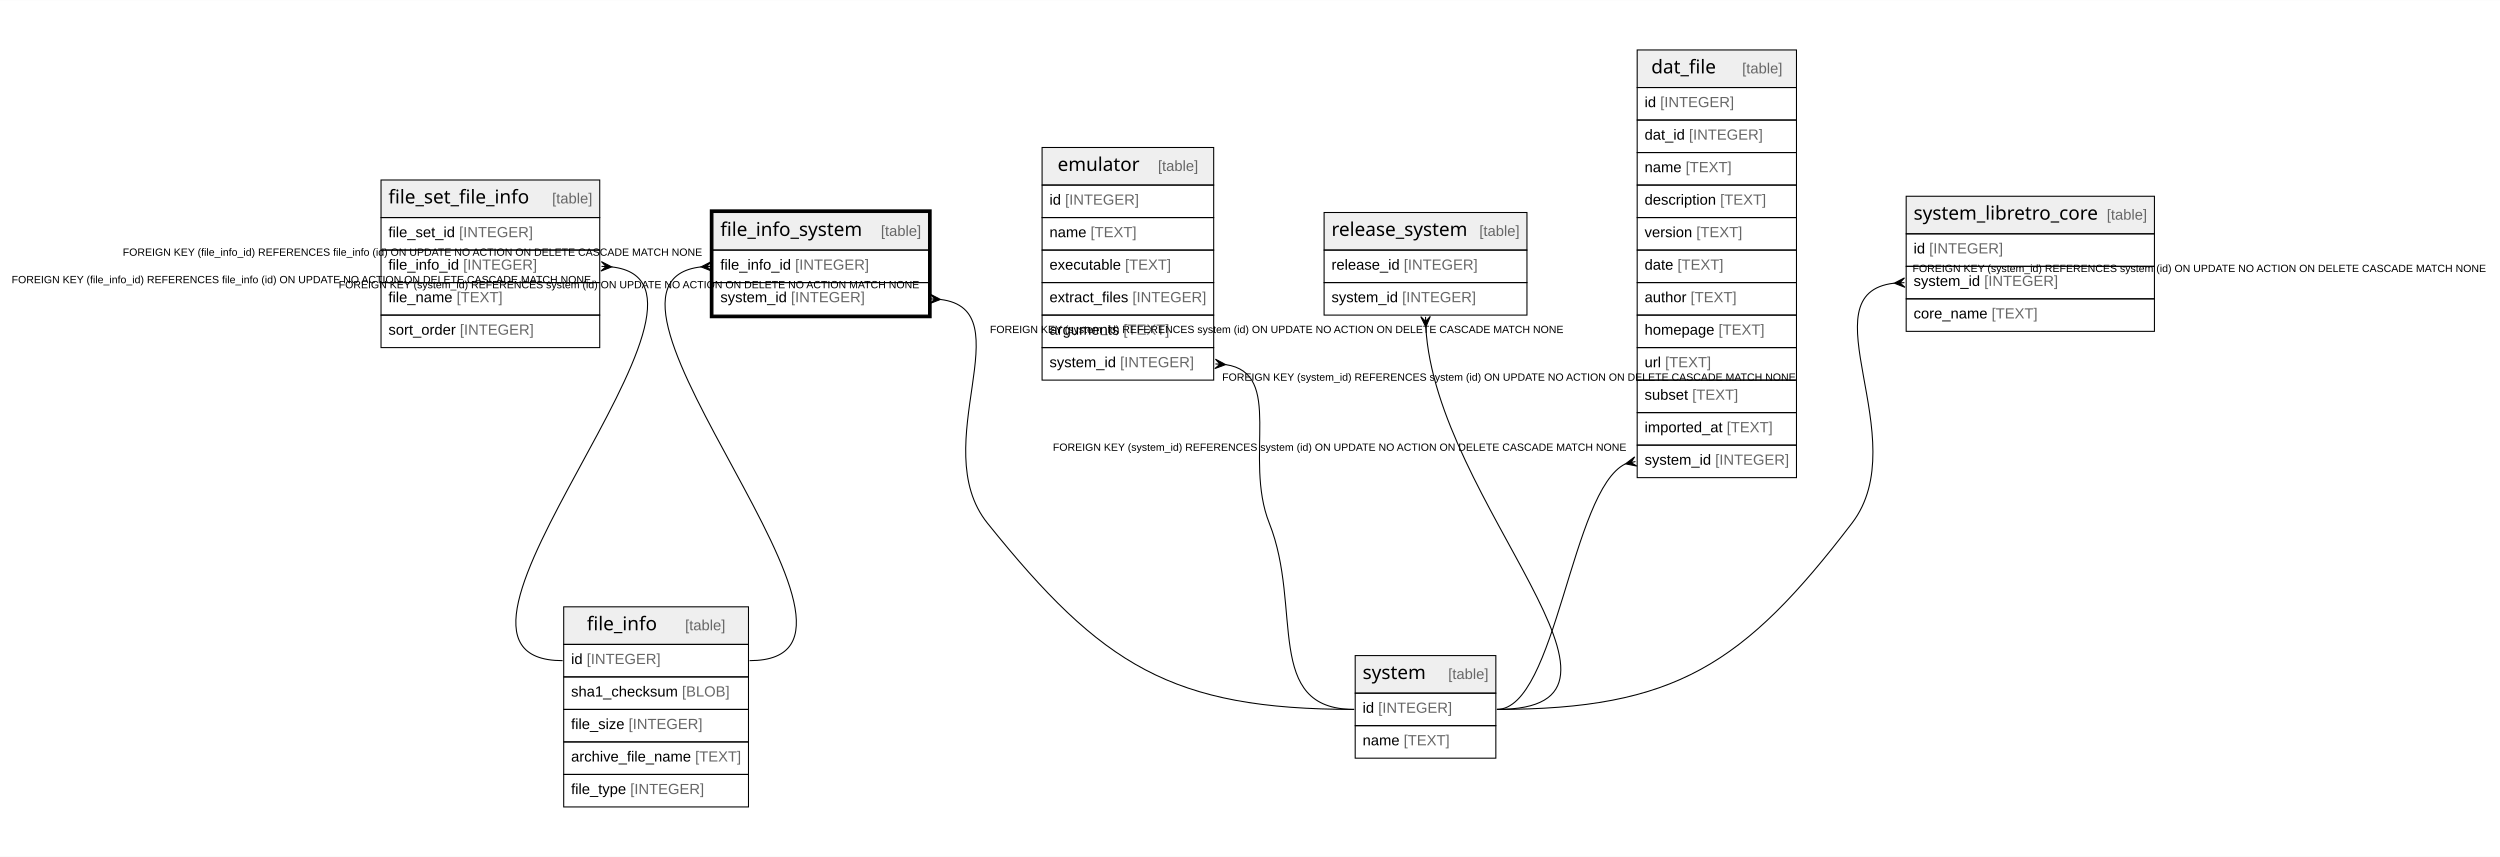
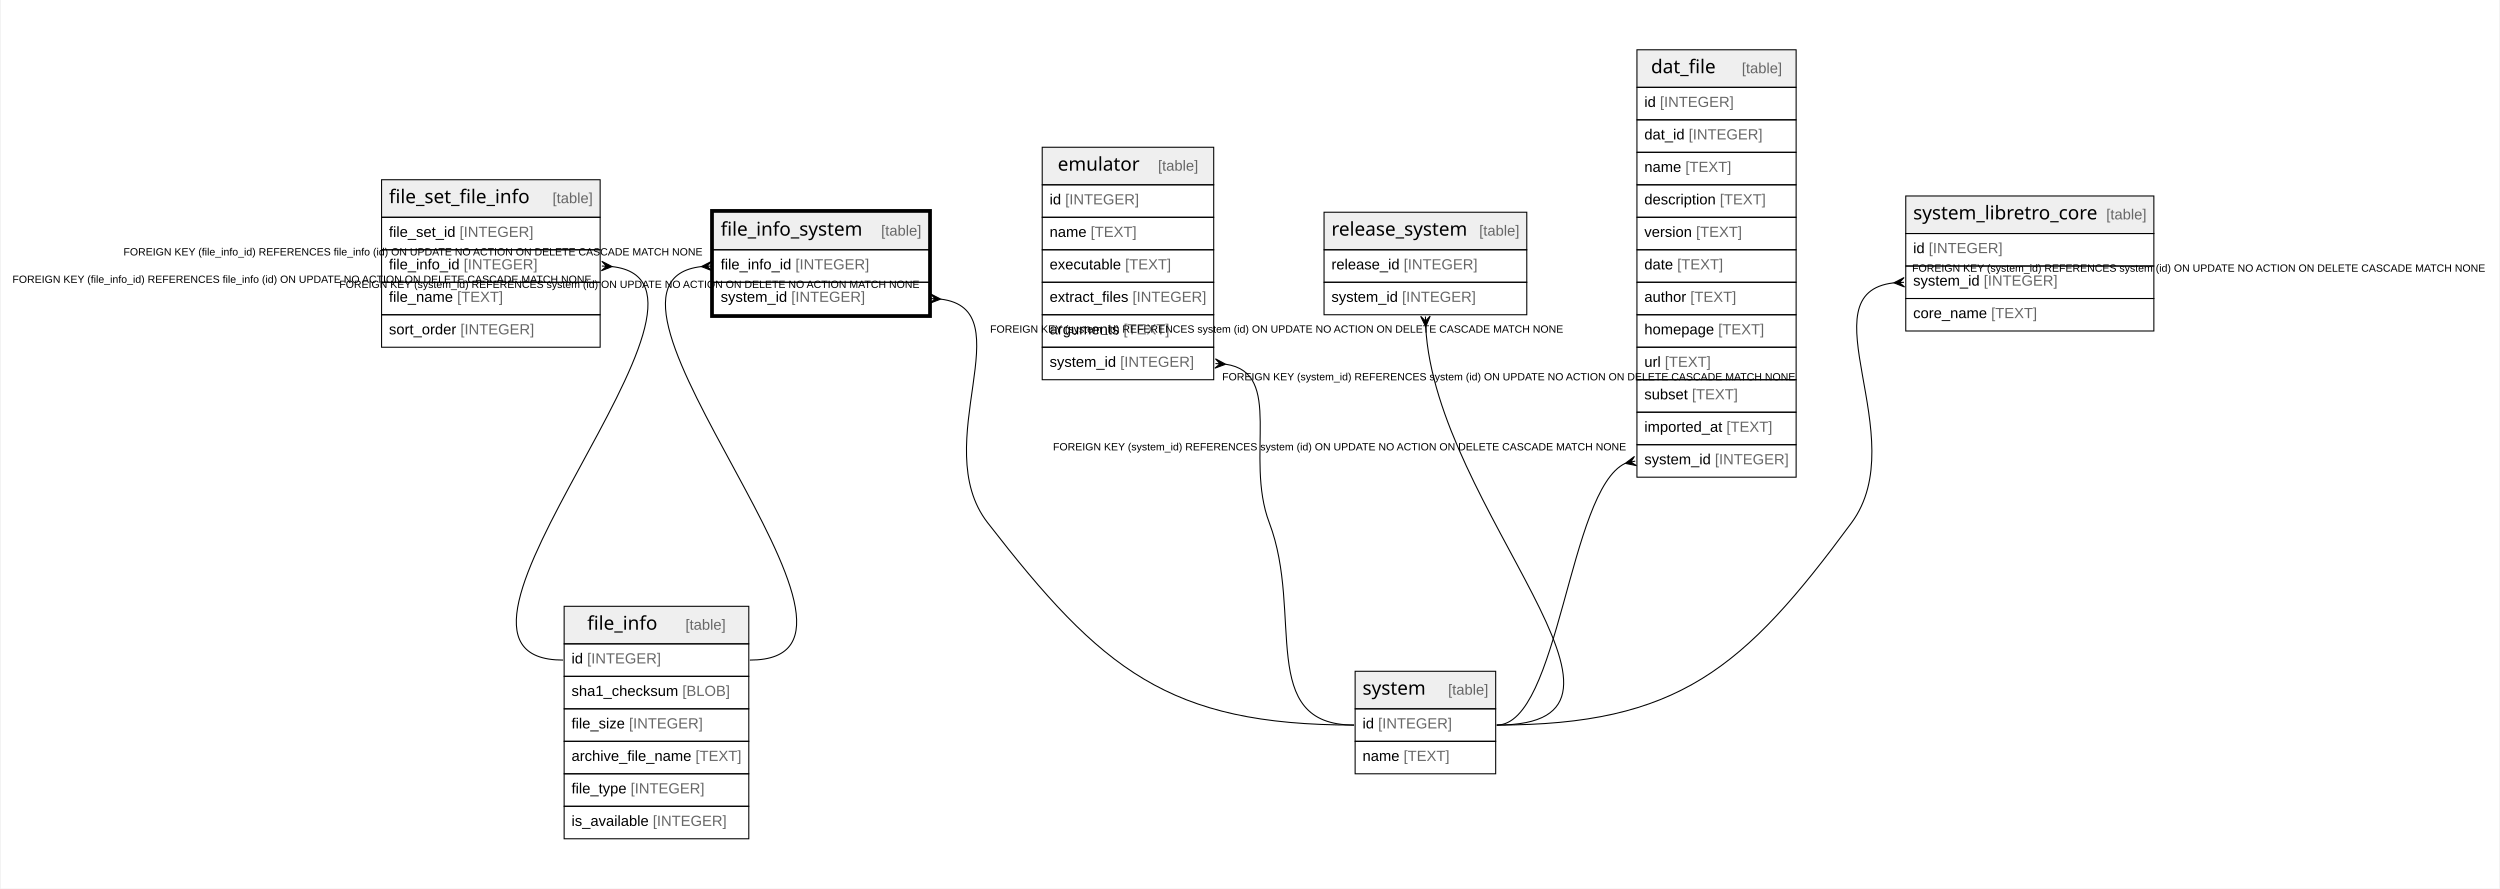
- <svg xmlns="http://www.w3.org/2000/svg" width="2369pt" height="812pt" viewBox="0.00 0.00 2368.63 811.60">
-   <g id="graph0" class="graph" transform="scale(1 1) rotate(0) translate(4 807.6)">
-     <polygon fill="white" stroke="none" points="-4,4 -4,-807.6 2364.63,-807.6 2364.63,4 -4,4" />
+ <svg xmlns="http://www.w3.org/2000/svg" width="2369pt" height="842pt" viewBox="0.00 0.00 2368.63 842.40">
+   <g id="graph0" class="graph" transform="scale(1 1) rotate(0) translate(4 838.4)">
+     <polygon fill="white" stroke="none" points="-4,4 -4,-838.4 2364.63,-838.4 2364.63,4 -4,4" />
    <g id="node1" class="node">
-       <polygon fill="#efefef" stroke="none" points="671.49,-570.8 671.49,-606.4 875.73,-606.4 875.73,-570.8 671.49,-570.8" />
-       <polygon fill="none" stroke="black" points="671.49,-570.8 671.49,-606.4 875.73,-606.4 875.73,-570.8 671.49,-570.8" />
-       <text text-anchor="start" x="678.49" y="-584.2" font-family="Arial Bold" font-size="18.00">file_info_system</text>
-       <text text-anchor="start" x="799.48" y="-584.2" font-family="Arial" font-size="14.00">    </text>
-       <text text-anchor="start" x="830.59" y="-584.2" font-family="Arial" font-size="14.00" fill="#666666">[table]</text>
+       <polygon fill="#efefef" stroke="none" points="671.49,-601.6 671.49,-637.2 875.73,-637.2 875.73,-601.6 671.49,-601.6" />
+       <polygon fill="none" stroke="black" points="671.49,-601.6 671.49,-637.2 875.73,-637.2 875.73,-601.6 671.49,-601.6" />
+       <text text-anchor="start" x="678.49" y="-615" font-family="Arial Bold" font-size="18.00">file_info_system</text>
+       <text text-anchor="start" x="799.48" y="-615" font-family="Arial" font-size="14.00">    </text>
+       <text text-anchor="start" x="830.59" y="-615" font-family="Arial" font-size="14.00" fill="#666666">[table]</text>
+       <polygon fill="none" stroke="black" points="671.49,-570.8 671.49,-601.6 875.73,-601.6 875.73,-570.8 671.49,-570.8" />
+       <text text-anchor="start" x="678.49" y="-583" font-family="Arial" font-size="14.00">file_info_id </text>
+       <text text-anchor="start" x="749.32" y="-583" font-family="Arial" font-size="14.00" fill="#666666">[INTEGER]</text>
      <polygon fill="none" stroke="black" points="671.49,-540 671.49,-570.8 875.73,-570.8 875.73,-540 671.49,-540" />
-       <text text-anchor="start" x="678.49" y="-552.2" font-family="Arial" font-size="14.00">file_info_id </text>
-       <text text-anchor="start" x="749.32" y="-552.2" font-family="Arial" font-size="14.00" fill="#666666">[INTEGER]</text>
-       <polygon fill="none" stroke="black" points="671.49,-509.2 671.49,-540 875.73,-540 875.73,-509.2 671.49,-509.2" />
-       <text text-anchor="start" x="678.49" y="-521.4" font-family="Arial" font-size="14.00">system_id </text>
-       <text text-anchor="start" x="745.4" y="-521.4" font-family="Arial" font-size="14.00" fill="#666666">[INTEGER]</text>
-       <polygon fill="none" stroke="black" stroke-width="3" points="669.99,-507.7 669.99,-607.9 877.23,-607.9 877.23,-507.7 669.99,-507.7" />
+       <text text-anchor="start" x="678.49" y="-552.2" font-family="Arial" font-size="14.00">system_id </text>
+       <text text-anchor="start" x="745.4" y="-552.2" font-family="Arial" font-size="14.00" fill="#666666">[INTEGER]</text>
+       <polygon fill="none" stroke="black" stroke-width="3" points="669.99,-538.5 669.99,-638.7 877.23,-638.7 877.23,-538.5 669.99,-538.5" />
    </g>
    <g id="node2" class="node">
-       <polygon fill="#efefef" stroke="none" points="530.08,-197.2 530.08,-232.8 705.15,-232.8 705.15,-197.2 530.08,-197.2" />
-       <polygon fill="none" stroke="black" points="530.08,-197.2 530.08,-232.8 705.15,-232.8 705.15,-197.2 530.08,-197.2" />
-       <text text-anchor="start" x="552" y="-210.6" font-family="Arial Bold" font-size="18.00">file_info</text>
-       <text text-anchor="start" x="613.98" y="-210.6" font-family="Arial" font-size="14.00">    </text>
-       <text text-anchor="start" x="645.09" y="-210.6" font-family="Arial" font-size="14.00" fill="#666666">[table]</text>
+       <polygon fill="#efefef" stroke="none" points="530.08,-228 530.08,-263.6 705.15,-263.6 705.15,-228 530.08,-228" />
+       <polygon fill="none" stroke="black" points="530.08,-228 530.08,-263.6 705.15,-263.6 705.15,-228 530.08,-228" />
+       <text text-anchor="start" x="552" y="-241.4" font-family="Arial Bold" font-size="18.00">file_info</text>
+       <text text-anchor="start" x="613.98" y="-241.4" font-family="Arial" font-size="14.00">    </text>
+       <text text-anchor="start" x="645.09" y="-241.4" font-family="Arial" font-size="14.00" fill="#666666">[table]</text>
+       <polygon fill="none" stroke="black" points="530.08,-197.2 530.08,-228 705.15,-228 705.15,-197.2 530.08,-197.2" />
+       <text text-anchor="start" x="537.08" y="-209.4" font-family="Arial" font-size="14.00">id </text>
+       <text text-anchor="start" x="551.86" y="-209.4" font-family="Arial" font-size="14.00" fill="#666666">[INTEGER]</text>
      <polygon fill="none" stroke="black" points="530.08,-166.4 530.08,-197.2 705.15,-197.2 705.15,-166.4 530.08,-166.4" />
-       <text text-anchor="start" x="537.08" y="-178.6" font-family="Arial" font-size="14.00">id </text>
-       <text text-anchor="start" x="551.86" y="-178.6" font-family="Arial" font-size="14.00" fill="#666666">[INTEGER]</text>
+       <text text-anchor="start" x="537.08" y="-178.6" font-family="Arial" font-size="14.00">sha1_checksum </text>
+       <text text-anchor="start" x="642.13" y="-178.6" font-family="Arial" font-size="14.00" fill="#666666">[BLOB]</text>
      <polygon fill="none" stroke="black" points="530.08,-135.6 530.08,-166.4 705.15,-166.4 705.15,-135.6 530.08,-135.6" />
-       <text text-anchor="start" x="537.08" y="-147.8" font-family="Arial" font-size="14.00">sha1_checksum </text>
-       <text text-anchor="start" x="642.13" y="-147.8" font-family="Arial" font-size="14.00" fill="#666666">[BLOB]</text>
+       <text text-anchor="start" x="537.08" y="-147.8" font-family="Arial" font-size="14.00">file_size </text>
+       <text text-anchor="start" x="591.55" y="-147.8" font-family="Arial" font-size="14.00" fill="#666666">[INTEGER]</text>
      <polygon fill="none" stroke="black" points="530.08,-104.8 530.08,-135.6 705.15,-135.6 705.15,-104.8 530.08,-104.8" />
-       <text text-anchor="start" x="537.08" y="-117" font-family="Arial" font-size="14.00">file_size </text>
-       <text text-anchor="start" x="591.55" y="-117" font-family="Arial" font-size="14.00" fill="#666666">[INTEGER]</text>
+       <text text-anchor="start" x="537.08" y="-117" font-family="Arial" font-size="14.00">archive_file_name </text>
+       <text text-anchor="start" x="654.59" y="-117" font-family="Arial" font-size="14.00" fill="#666666">[TEXT]</text>
      <polygon fill="none" stroke="black" points="530.08,-74 530.08,-104.8 705.15,-104.8 705.15,-74 530.08,-74" />
-       <text text-anchor="start" x="537.08" y="-86.2" font-family="Arial" font-size="14.00">archive_file_name </text>
-       <text text-anchor="start" x="654.59" y="-86.2" font-family="Arial" font-size="14.00" fill="#666666">[TEXT]</text>
+       <text text-anchor="start" x="537.08" y="-86.2" font-family="Arial" font-size="14.00">file_type </text>
+       <text text-anchor="start" x="593.11" y="-86.2" font-family="Arial" font-size="14.00" fill="#666666">[INTEGER]</text>
      <polygon fill="none" stroke="black" points="530.08,-43.2 530.08,-74 705.15,-74 705.15,-43.2 530.08,-43.2" />
-       <text text-anchor="start" x="537.08" y="-55.4" font-family="Arial" font-size="14.00">file_type </text>
-       <text text-anchor="start" x="593.11" y="-55.4" font-family="Arial" font-size="14.00" fill="#666666">[INTEGER]</text>
+       <text text-anchor="start" x="537.08" y="-55.4" font-family="Arial" font-size="14.00">is_available </text>
+       <text text-anchor="start" x="614.13" y="-55.4" font-family="Arial" font-size="14.00" fill="#666666">[INTEGER]</text>
    </g>
    <g id="edge1" class="edge">
-       <path fill="none" stroke="black" d="M660.48,-554.89C519.31,-539.52 869.36,-181.8 706.15,-181.8" />
-       <polygon fill="black" stroke="black" points="660.17,-554.87 669.93,-559.88 665.5,-555.15 669.83,-555.37 669.83,-555.37 669.83,-555.37 665.5,-555.15 670.39,-550.89 660.17,-554.87" />
-       <text text-anchor="start" x="112.27" y="-565.4" font-family="Arial" font-size="10.00">FOREIGN KEY (file_info_id) REFERENCES file_info (id) ON UPDATE NO ACTION ON DELETE CASCADE MATCH NONE</text>
+       <path fill="none" stroke="black" d="M660.48,-585.69C519.31,-570.32 869.36,-212.6 706.15,-212.6" />
+       <polygon fill="black" stroke="black" points="660.17,-585.67 669.93,-590.68 665.5,-585.95 669.83,-586.17 669.83,-586.17 669.83,-586.17 665.5,-585.95 670.39,-581.69 660.17,-585.67" />
+       <text text-anchor="start" x="112.27" y="-596.2" font-family="Arial" font-size="10.00">FOREIGN KEY (file_info_id) REFERENCES file_info (id) ON UPDATE NO ACTION ON DELETE CASCADE MATCH NONE</text>
    </g>
    <g id="node4" class="node">
-       <polygon fill="#efefef" stroke="none" points="1279.98,-151 1279.98,-186.6 1413.24,-186.6 1413.24,-151 1279.98,-151" />
-       <polygon fill="none" stroke="black" points="1279.98,-151 1279.98,-186.6 1413.24,-186.6 1413.24,-151 1279.98,-151" />
-       <text text-anchor="start" x="1286.98" y="-164.4" font-family="Arial Bold" font-size="18.00">system</text>
-       <text text-anchor="start" x="1336.99" y="-164.4" font-family="Arial" font-size="14.00">    </text>
-       <text text-anchor="start" x="1368.1" y="-164.4" font-family="Arial" font-size="14.00" fill="#666666">[table]</text>
-       <polygon fill="none" stroke="black" points="1279.98,-120.2 1279.98,-151 1413.24,-151 1413.24,-120.2 1279.98,-120.2" />
-       <text text-anchor="start" x="1286.98" y="-132.4" font-family="Arial" font-size="14.00">id </text>
-       <text text-anchor="start" x="1301.77" y="-132.4" font-family="Arial" font-size="14.00" fill="#666666">[INTEGER]</text>
-       <polygon fill="none" stroke="black" points="1279.98,-89.4 1279.98,-120.2 1413.24,-120.2 1413.24,-89.4 1279.98,-89.4" />
-       <text text-anchor="start" x="1286.98" y="-101.6" font-family="Arial" font-size="14.00">name </text>
-       <text text-anchor="start" x="1325.9" y="-101.6" font-family="Arial" font-size="14.00" fill="#666666">[TEXT]</text>
+       <polygon fill="#efefef" stroke="none" points="1279.98,-166.4 1279.98,-202 1413.24,-202 1413.24,-166.4 1279.98,-166.4" />
+       <polygon fill="none" stroke="black" points="1279.98,-166.4 1279.98,-202 1413.24,-202 1413.24,-166.4 1279.98,-166.4" />
+       <text text-anchor="start" x="1286.98" y="-179.8" font-family="Arial Bold" font-size="18.00">system</text>
+       <text text-anchor="start" x="1336.99" y="-179.8" font-family="Arial" font-size="14.00">    </text>
+       <text text-anchor="start" x="1368.1" y="-179.8" font-family="Arial" font-size="14.00" fill="#666666">[table]</text>
+       <polygon fill="none" stroke="black" points="1279.98,-135.6 1279.98,-166.4 1413.24,-166.4 1413.24,-135.6 1279.98,-135.6" />
+       <text text-anchor="start" x="1286.98" y="-147.8" font-family="Arial" font-size="14.00">id </text>
+       <text text-anchor="start" x="1301.77" y="-147.8" font-family="Arial" font-size="14.00" fill="#666666">[INTEGER]</text>
+       <polygon fill="none" stroke="black" points="1279.98,-104.8 1279.98,-135.6 1413.24,-135.6 1413.24,-104.8 1279.98,-104.8" />
+       <text text-anchor="start" x="1286.98" y="-117" font-family="Arial" font-size="14.00">name </text>
+       <text text-anchor="start" x="1325.9" y="-117" font-family="Arial" font-size="14.00" fill="#666666">[TEXT]</text>
    </g>
    <g id="edge3" class="edge">
-       <path fill="none" stroke="black" d="M886.78,-524.05C966.84,-514.55 872.76,-385.25 931.61,-312 1040.06,-177.01 1105.83,-135.6 1278.98,-135.6" />
-       <polygon fill="black" stroke="black" points="887.05,-524.03 876.82,-520.09 881.72,-524.32 877.4,-524.56 877.4,-524.56 877.4,-524.56 881.72,-524.32 877.31,-529.07 887.05,-524.03" />
-       <text text-anchor="start" x="316.89" y="-534.6" font-family="Arial" font-size="10.00">FOREIGN KEY (system_id) REFERENCES system (id) ON UPDATE NO ACTION ON DELETE NO ACTION MATCH NONE</text>
+       <path fill="none" stroke="black" d="M886.79,-554.85C966.93,-545.43 874.04,-417.06 931.61,-342.8 1039.67,-203.42 1102.63,-151 1278.98,-151" />
+       <polygon fill="black" stroke="black" points="887.05,-554.84 876.82,-550.89 881.72,-555.13 877.4,-555.36 877.4,-555.36 877.4,-555.36 881.72,-555.13 877.31,-559.88 887.05,-554.84" />
+       <text text-anchor="start" x="316.89" y="-565.4" font-family="Arial" font-size="10.00">FOREIGN KEY (system_id) REFERENCES system (id) ON UPDATE NO ACTION ON DELETE NO ACTION MATCH NONE</text>
    </g>
    <g id="node3" class="node">
-       <polygon fill="#efefef" stroke="none" points="357,-601.6 357,-637.2 564.22,-637.2 564.22,-601.6 357,-601.6" />
-       <polygon fill="none" stroke="black" points="357,-601.6 357,-637.2 564.22,-637.2 564.22,-601.6 357,-601.6" />
-       <text text-anchor="start" x="364" y="-615" font-family="Arial Bold" font-size="18.00">file_set_file_info</text>
-       <text text-anchor="start" x="487.97" y="-615" font-family="Arial" font-size="14.00">    </text>
-       <text text-anchor="start" x="519.08" y="-615" font-family="Arial" font-size="14.00" fill="#666666">[table]</text>
+       <polygon fill="#efefef" stroke="none" points="357,-632.4 357,-668 564.22,-668 564.22,-632.4 357,-632.4" />
+       <polygon fill="none" stroke="black" points="357,-632.4 357,-668 564.22,-668 564.22,-632.4 357,-632.4" />
+       <text text-anchor="start" x="364" y="-645.8" font-family="Arial Bold" font-size="18.00">file_set_file_info</text>
+       <text text-anchor="start" x="487.97" y="-645.8" font-family="Arial" font-size="14.00">    </text>
+       <text text-anchor="start" x="519.08" y="-645.8" font-family="Arial" font-size="14.00" fill="#666666">[table]</text>
+       <polygon fill="none" stroke="black" points="357,-601.6 357,-632.4 564.22,-632.4 564.22,-601.6 357,-601.6" />
+       <text text-anchor="start" x="364" y="-613.8" font-family="Arial" font-size="14.00">file_set_id </text>
+       <text text-anchor="start" x="430.94" y="-613.8" font-family="Arial" font-size="14.00" fill="#666666">[INTEGER]</text>
      <polygon fill="none" stroke="black" points="357,-570.8 357,-601.6 564.22,-601.6 564.22,-570.8 357,-570.8" />
-       <text text-anchor="start" x="364" y="-583" font-family="Arial" font-size="14.00">file_set_id </text>
-       <text text-anchor="start" x="430.94" y="-583" font-family="Arial" font-size="14.00" fill="#666666">[INTEGER]</text>
+       <text text-anchor="start" x="364" y="-583" font-family="Arial" font-size="14.00">file_info_id </text>
+       <text text-anchor="start" x="434.83" y="-583" font-family="Arial" font-size="14.00" fill="#666666">[INTEGER]</text>
      <polygon fill="none" stroke="black" points="357,-540 357,-570.8 564.22,-570.8 564.22,-540 357,-540" />
-       <text text-anchor="start" x="364" y="-552.2" font-family="Arial" font-size="14.00">file_info_id </text>
-       <text text-anchor="start" x="434.83" y="-552.2" font-family="Arial" font-size="14.00" fill="#666666">[INTEGER]</text>
+       <text text-anchor="start" x="364" y="-552.2" font-family="Arial" font-size="14.00">file_name </text>
+       <text text-anchor="start" x="428.6" y="-552.2" font-family="Arial" font-size="14.00" fill="#666666">[TEXT]</text>
      <polygon fill="none" stroke="black" points="357,-509.2 357,-540 564.22,-540 564.22,-509.2 357,-509.2" />
-       <text text-anchor="start" x="364" y="-521.4" font-family="Arial" font-size="14.00">file_name </text>
-       <text text-anchor="start" x="428.6" y="-521.4" font-family="Arial" font-size="14.00" fill="#666666">[TEXT]</text>
-       <polygon fill="none" stroke="black" points="357,-478.4 357,-509.2 564.22,-509.2 564.22,-478.4 357,-478.4" />
-       <text text-anchor="start" x="364" y="-490.6" font-family="Arial" font-size="14.00">sort_order </text>
-       <text text-anchor="start" x="431.7" y="-490.6" font-family="Arial" font-size="14.00" fill="#666666">[INTEGER]</text>
+       <text text-anchor="start" x="364" y="-521.4" font-family="Arial" font-size="14.00">sort_order </text>
+       <text text-anchor="start" x="431.7" y="-521.4" font-family="Arial" font-size="14.00" fill="#666666">[INTEGER]</text>
    </g>
    <g id="edge2" class="edge">
-       <path fill="none" stroke="black" d="M575.24,-554.89C716.4,-539.52 365.84,-181.8 529.08,-181.8" />
-       <polygon fill="black" stroke="black" points="575.54,-554.87 565.33,-550.89 570.21,-555.15 565.89,-555.37 565.89,-555.37 565.89,-555.37 570.21,-555.15 565.78,-559.88 575.54,-554.87" />
-       <text text-anchor="start" x="7" y="-539.4" font-family="Arial" font-size="10.00">FOREIGN KEY (file_info_id) REFERENCES file_info (id) ON UPDATE NO ACTION ON DELETE CASCADE MATCH NONE</text>
+       <path fill="none" stroke="black" d="M575.24,-585.69C716.4,-570.32 365.84,-212.6 529.08,-212.6" />
+       <polygon fill="black" stroke="black" points="575.54,-585.67 565.33,-581.69 570.21,-585.95 565.89,-586.17 565.89,-586.17 565.89,-586.17 570.21,-585.95 565.78,-590.68 575.54,-585.67" />
+       <text text-anchor="start" x="7" y="-570.2" font-family="Arial" font-size="10.00">FOREIGN KEY (file_info_id) REFERENCES file_info (id) ON UPDATE NO ACTION ON DELETE CASCADE MATCH NONE</text>
    </g>
    <g id="node5" class="node">
-       <polygon fill="#efefef" stroke="none" points="983.32,-632.4 983.32,-668 1145.91,-668 1145.91,-632.4 983.32,-632.4" />
-       <polygon fill="none" stroke="black" points="983.32,-632.4 983.32,-668 1145.91,-668 1145.91,-632.4 983.32,-632.4" />
-       <text text-anchor="start" x="998" y="-645.8" font-family="Arial Bold" font-size="18.00">emulator</text>
-       <text text-anchor="start" x="1061.97" y="-645.8" font-family="Arial" font-size="14.00">    </text>
-       <text text-anchor="start" x="1093.09" y="-645.8" font-family="Arial" font-size="14.00" fill="#666666">[table]</text>
+       <polygon fill="#efefef" stroke="none" points="983.32,-663.2 983.32,-698.8 1145.91,-698.8 1145.91,-663.2 983.32,-663.2" />
+       <polygon fill="none" stroke="black" points="983.32,-663.2 983.32,-698.8 1145.91,-698.8 1145.91,-663.2 983.32,-663.2" />
+       <text text-anchor="start" x="998" y="-676.6" font-family="Arial Bold" font-size="18.00">emulator</text>
+       <text text-anchor="start" x="1061.97" y="-676.6" font-family="Arial" font-size="14.00">    </text>
+       <text text-anchor="start" x="1093.09" y="-676.6" font-family="Arial" font-size="14.00" fill="#666666">[table]</text>
+       <polygon fill="none" stroke="black" points="983.32,-632.4 983.32,-663.2 1145.91,-663.2 1145.91,-632.4 983.32,-632.4" />
+       <text text-anchor="start" x="990.32" y="-644.6" font-family="Arial" font-size="14.00">id </text>
+       <text text-anchor="start" x="1005.1" y="-644.6" font-family="Arial" font-size="14.00" fill="#666666">[INTEGER]</text>
      <polygon fill="none" stroke="black" points="983.32,-601.6 983.32,-632.4 1145.91,-632.4 1145.91,-601.6 983.32,-601.6" />
-       <text text-anchor="start" x="990.32" y="-613.8" font-family="Arial" font-size="14.00">id </text>
-       <text text-anchor="start" x="1005.1" y="-613.8" font-family="Arial" font-size="14.00" fill="#666666">[INTEGER]</text>
+       <text text-anchor="start" x="990.32" y="-613.8" font-family="Arial" font-size="14.00">name </text>
+       <text text-anchor="start" x="1029.23" y="-613.8" font-family="Arial" font-size="14.00" fill="#666666">[TEXT]</text>
      <polygon fill="none" stroke="black" points="983.32,-570.8 983.32,-601.6 1145.91,-601.6 1145.91,-570.8 983.32,-570.8" />
-       <text text-anchor="start" x="990.32" y="-583" font-family="Arial" font-size="14.00">name </text>
-       <text text-anchor="start" x="1029.23" y="-583" font-family="Arial" font-size="14.00" fill="#666666">[TEXT]</text>
+       <text text-anchor="start" x="990.32" y="-583" font-family="Arial" font-size="14.00">executable </text>
+       <text text-anchor="start" x="1061.92" y="-583" font-family="Arial" font-size="14.00" fill="#666666">[TEXT]</text>
      <polygon fill="none" stroke="black" points="983.32,-540 983.32,-570.8 1145.91,-570.8 1145.91,-540 983.32,-540" />
-       <text text-anchor="start" x="990.32" y="-552.2" font-family="Arial" font-size="14.00">executable </text>
-       <text text-anchor="start" x="1061.92" y="-552.2" font-family="Arial" font-size="14.00" fill="#666666">[TEXT]</text>
+       <text text-anchor="start" x="990.32" y="-552.2" font-family="Arial" font-size="14.00">extract_files </text>
+       <text text-anchor="start" x="1068.9" y="-552.2" font-family="Arial" font-size="14.00" fill="#666666">[INTEGER]</text>
      <polygon fill="none" stroke="black" points="983.32,-509.2 983.32,-540 1145.91,-540 1145.91,-509.2 983.32,-509.2" />
-       <text text-anchor="start" x="990.32" y="-521.4" font-family="Arial" font-size="14.00">extract_files </text>
-       <text text-anchor="start" x="1068.9" y="-521.4" font-family="Arial" font-size="14.00" fill="#666666">[INTEGER]</text>
+       <text text-anchor="start" x="990.32" y="-521.4" font-family="Arial" font-size="14.00">arguments </text>
+       <text text-anchor="start" x="1060.35" y="-521.4" font-family="Arial" font-size="14.00" fill="#666666">[TEXT]</text>
      <polygon fill="none" stroke="black" points="983.32,-478.4 983.32,-509.2 1145.91,-509.2 1145.91,-478.4 983.32,-478.4" />
-       <text text-anchor="start" x="990.32" y="-490.6" font-family="Arial" font-size="14.00">arguments </text>
-       <text text-anchor="start" x="1060.35" y="-490.6" font-family="Arial" font-size="14.00" fill="#666666">[TEXT]</text>
-       <polygon fill="none" stroke="black" points="983.32,-447.6 983.32,-478.4 1145.91,-478.4 1145.91,-447.6 983.32,-447.6" />
-       <text text-anchor="start" x="990.32" y="-459.8" font-family="Arial" font-size="14.00">system_id </text>
-       <text text-anchor="start" x="1057.23" y="-459.8" font-family="Arial" font-size="14.00" fill="#666666">[INTEGER]</text>
+       <text text-anchor="start" x="990.32" y="-490.6" font-family="Arial" font-size="14.00">system_id </text>
+       <text text-anchor="start" x="1057.23" y="-490.6" font-family="Arial" font-size="14.00" fill="#666666">[INTEGER]</text>
    </g>
    <g id="edge4" class="edge">
-       <path fill="none" stroke="black" d="M1157.19,-462.31C1213.25,-454.08 1173.77,-374.43 1198.61,-312 1230.47,-231.95 1192.83,-135.6 1278.98,-135.6" />
-       <polygon fill="black" stroke="black" points="1157.22,-462.3 1146.94,-458.49 1151.9,-462.66 1147.58,-462.95 1147.58,-462.95 1147.58,-462.95 1151.9,-462.66 1147.55,-467.47 1157.22,-462.3" />
-       <text text-anchor="start" x="1153.91" y="-447" font-family="Arial" font-size="10.00">FOREIGN KEY (system_id) REFERENCES system (id) ON UPDATE NO ACTION ON DELETE CASCADE MATCH NONE</text>
+       <path fill="none" stroke="black" d="M1157.2,-493.11C1213.35,-484.92 1174.73,-405.61 1198.61,-342.8 1231.46,-256.41 1186.56,-151 1278.98,-151" />
+       <polygon fill="black" stroke="black" points="1157.22,-493.11 1146.94,-489.29 1151.9,-493.46 1147.58,-493.76 1147.58,-493.76 1147.58,-493.76 1151.9,-493.46 1147.54,-498.27 1157.22,-493.11" />
+       <text text-anchor="start" x="1153.91" y="-477.8" font-family="Arial" font-size="10.00">FOREIGN KEY (system_id) REFERENCES system (id) ON UPDATE NO ACTION ON DELETE CASCADE MATCH NONE</text>
    </g>
    <g id="node6" class="node">
-       <polygon fill="#efefef" stroke="none" points="1250.51,-570.8 1250.51,-606.4 1442.72,-606.4 1442.72,-570.8 1250.51,-570.8" />
-       <polygon fill="none" stroke="black" points="1250.51,-570.8 1250.51,-606.4 1442.72,-606.4 1442.72,-570.8 1250.51,-570.8" />
-       <text text-anchor="start" x="1257.51" y="-584.2" font-family="Arial Bold" font-size="18.00">release_system</text>
-       <text text-anchor="start" x="1366.46" y="-584.2" font-family="Arial" font-size="14.00">    </text>
-       <text text-anchor="start" x="1397.58" y="-584.2" font-family="Arial" font-size="14.00" fill="#666666">[table]</text>
+       <polygon fill="#efefef" stroke="none" points="1250.51,-601.6 1250.51,-637.2 1442.72,-637.2 1442.72,-601.6 1250.51,-601.6" />
+       <polygon fill="none" stroke="black" points="1250.51,-601.6 1250.51,-637.2 1442.72,-637.2 1442.72,-601.6 1250.51,-601.6" />
+       <text text-anchor="start" x="1257.51" y="-615" font-family="Arial Bold" font-size="18.00">release_system</text>
+       <text text-anchor="start" x="1366.46" y="-615" font-family="Arial" font-size="14.00">    </text>
+       <text text-anchor="start" x="1397.58" y="-615" font-family="Arial" font-size="14.00" fill="#666666">[table]</text>
+       <polygon fill="none" stroke="black" points="1250.51,-570.8 1250.51,-601.6 1442.72,-601.6 1442.72,-570.8 1250.51,-570.8" />
+       <text text-anchor="start" x="1257.51" y="-583" font-family="Arial" font-size="14.00">release_id </text>
+       <text text-anchor="start" x="1326" y="-583" font-family="Arial" font-size="14.00" fill="#666666">[INTEGER]</text>
      <polygon fill="none" stroke="black" points="1250.51,-540 1250.51,-570.8 1442.72,-570.8 1442.72,-540 1250.51,-540" />
-       <text text-anchor="start" x="1257.51" y="-552.2" font-family="Arial" font-size="14.00">release_id </text>
-       <text text-anchor="start" x="1326" y="-552.2" font-family="Arial" font-size="14.00" fill="#666666">[INTEGER]</text>
-       <polygon fill="none" stroke="black" points="1250.51,-509.2 1250.51,-540 1442.72,-540 1442.72,-509.2 1250.51,-509.2" />
-       <text text-anchor="start" x="1257.51" y="-521.4" font-family="Arial" font-size="14.00">system_id </text>
-       <text text-anchor="start" x="1324.42" y="-521.4" font-family="Arial" font-size="14.00" fill="#666666">[INTEGER]</text>
+       <text text-anchor="start" x="1257.51" y="-552.2" font-family="Arial" font-size="14.00">system_id </text>
+       <text text-anchor="start" x="1324.42" y="-552.2" font-family="Arial" font-size="14.00" fill="#666666">[INTEGER]</text>
    </g>
    <g id="edge5" class="edge">
-       <path fill="none" stroke="black" d="M1346.9,-497.8C1356.12,-331.6 1579.09,-135.6 1414.24,-135.6" />
-       <polygon fill="black" stroke="black" points="1346.9,-497.87 1342.12,-507.74 1346.75,-503.2 1346.63,-507.53 1346.63,-507.53 1346.63,-507.53 1346.75,-503.2 1351.12,-507.99 1346.9,-497.87" />
-       <text text-anchor="start" x="933.89" y="-492.2" font-family="Arial" font-size="10.00">FOREIGN KEY (system_id) REFERENCES system (id) ON UPDATE NO ACTION ON DELETE CASCADE MATCH NONE</text>
+       <path fill="none" stroke="black" d="M1346.89,-528.7C1355.93,-355.72 1585.87,-151 1414.24,-151" />
+       <polygon fill="black" stroke="black" points="1346.89,-528.67 1342.12,-538.55 1346.75,-534 1346.63,-538.33 1346.63,-538.33 1346.63,-538.33 1346.75,-534 1351.12,-538.78 1346.89,-528.67" />
+       <text text-anchor="start" x="933.89" y="-523" font-family="Arial" font-size="10.00">FOREIGN KEY (system_id) REFERENCES system (id) ON UPDATE NO ACTION ON DELETE CASCADE MATCH NONE</text>
    </g>
    <g id="node7" class="node">
-       <polygon fill="#efefef" stroke="none" points="1547.15,-724.8 1547.15,-760.4 1698.07,-760.4 1698.07,-724.8 1547.15,-724.8" />
-       <polygon fill="none" stroke="black" points="1547.15,-724.8 1547.15,-760.4 1698.07,-760.4 1698.07,-724.8 1547.15,-724.8" />
-       <text text-anchor="start" x="1560.5" y="-738.2" font-family="Arial Bold" font-size="18.00">dat_file</text>
-       <text text-anchor="start" x="1615.47" y="-738.2" font-family="Arial" font-size="14.00">    </text>
-       <text text-anchor="start" x="1646.59" y="-738.2" font-family="Arial" font-size="14.00" fill="#666666">[table]</text>
+       <polygon fill="#efefef" stroke="none" points="1547.15,-755.6 1547.15,-791.2 1698.07,-791.2 1698.07,-755.6 1547.15,-755.6" />
+       <polygon fill="none" stroke="black" points="1547.15,-755.6 1547.15,-791.2 1698.07,-791.2 1698.07,-755.6 1547.15,-755.6" />
+       <text text-anchor="start" x="1560.5" y="-769" font-family="Arial Bold" font-size="18.00">dat_file</text>
+       <text text-anchor="start" x="1615.47" y="-769" font-family="Arial" font-size="14.00">    </text>
+       <text text-anchor="start" x="1646.59" y="-769" font-family="Arial" font-size="14.00" fill="#666666">[table]</text>
+       <polygon fill="none" stroke="black" points="1547.15,-724.8 1547.15,-755.6 1698.07,-755.6 1698.07,-724.8 1547.15,-724.8" />
+       <text text-anchor="start" x="1554.15" y="-737" font-family="Arial" font-size="14.00">id </text>
+       <text text-anchor="start" x="1568.94" y="-737" font-family="Arial" font-size="14.00" fill="#666666">[INTEGER]</text>
      <polygon fill="none" stroke="black" points="1547.15,-694 1547.15,-724.8 1698.07,-724.8 1698.07,-694 1547.15,-694" />
-       <text text-anchor="start" x="1554.15" y="-706.2" font-family="Arial" font-size="14.00">id </text>
-       <text text-anchor="start" x="1568.94" y="-706.2" font-family="Arial" font-size="14.00" fill="#666666">[INTEGER]</text>
+       <text text-anchor="start" x="1554.15" y="-706.2" font-family="Arial" font-size="14.00">dat_id </text>
+       <text text-anchor="start" x="1596.19" y="-706.2" font-family="Arial" font-size="14.00" fill="#666666">[INTEGER]</text>
      <polygon fill="none" stroke="black" points="1547.15,-663.2 1547.15,-694 1698.07,-694 1698.07,-663.2 1547.15,-663.2" />
-       <text text-anchor="start" x="1554.15" y="-675.4" font-family="Arial" font-size="14.00">dat_id </text>
-       <text text-anchor="start" x="1596.19" y="-675.4" font-family="Arial" font-size="14.00" fill="#666666">[INTEGER]</text>
+       <text text-anchor="start" x="1554.15" y="-675.4" font-family="Arial" font-size="14.00">name </text>
+       <text text-anchor="start" x="1593.06" y="-675.4" font-family="Arial" font-size="14.00" fill="#666666">[TEXT]</text>
      <polygon fill="none" stroke="black" points="1547.15,-632.4 1547.15,-663.2 1698.07,-663.2 1698.07,-632.4 1547.15,-632.4" />
-       <text text-anchor="start" x="1554.15" y="-644.6" font-family="Arial" font-size="14.00">name </text>
-       <text text-anchor="start" x="1593.06" y="-644.6" font-family="Arial" font-size="14.00" fill="#666666">[TEXT]</text>
+       <text text-anchor="start" x="1554.15" y="-644.6" font-family="Arial" font-size="14.00">description </text>
+       <text text-anchor="start" x="1625.75" y="-644.6" font-family="Arial" font-size="14.00" fill="#666666">[TEXT]</text>
      <polygon fill="none" stroke="black" points="1547.15,-601.6 1547.15,-632.4 1698.07,-632.4 1698.07,-601.6 1547.15,-601.6" />
-       <text text-anchor="start" x="1554.15" y="-613.8" font-family="Arial" font-size="14.00">description </text>
-       <text text-anchor="start" x="1625.75" y="-613.8" font-family="Arial" font-size="14.00" fill="#666666">[TEXT]</text>
+       <text text-anchor="start" x="1554.15" y="-613.8" font-family="Arial" font-size="14.00">version </text>
+       <text text-anchor="start" x="1603.17" y="-613.8" font-family="Arial" font-size="14.00" fill="#666666">[TEXT]</text>
      <polygon fill="none" stroke="black" points="1547.15,-570.8 1547.15,-601.6 1698.07,-601.6 1698.07,-570.8 1547.15,-570.8" />
-       <text text-anchor="start" x="1554.15" y="-583" font-family="Arial" font-size="14.00">version </text>
-       <text text-anchor="start" x="1603.17" y="-583" font-family="Arial" font-size="14.00" fill="#666666">[TEXT]</text>
+       <text text-anchor="start" x="1554.15" y="-583" font-family="Arial" font-size="14.00">date </text>
+       <text text-anchor="start" x="1585.29" y="-583" font-family="Arial" font-size="14.00" fill="#666666">[TEXT]</text>
      <polygon fill="none" stroke="black" points="1547.15,-540 1547.15,-570.8 1698.07,-570.8 1698.07,-540 1547.15,-540" />
-       <text text-anchor="start" x="1554.15" y="-552.2" font-family="Arial" font-size="14.00">date </text>
-       <text text-anchor="start" x="1585.29" y="-552.2" font-family="Arial" font-size="14.00" fill="#666666">[TEXT]</text>
+       <text text-anchor="start" x="1554.15" y="-552.2" font-family="Arial" font-size="14.00">author </text>
+       <text text-anchor="start" x="1597.74" y="-552.2" font-family="Arial" font-size="14.00" fill="#666666">[TEXT]</text>
      <polygon fill="none" stroke="black" points="1547.15,-509.2 1547.15,-540 1698.07,-540 1698.07,-509.2 1547.15,-509.2" />
-       <text text-anchor="start" x="1554.15" y="-521.4" font-family="Arial" font-size="14.00">author </text>
-       <text text-anchor="start" x="1597.74" y="-521.4" font-family="Arial" font-size="14.00" fill="#666666">[TEXT]</text>
+       <text text-anchor="start" x="1554.15" y="-521.4" font-family="Arial" font-size="14.00">homepage </text>
+       <text text-anchor="start" x="1624.21" y="-521.4" font-family="Arial" font-size="14.00" fill="#666666">[TEXT]</text>
      <polygon fill="none" stroke="black" points="1547.15,-478.4 1547.15,-509.2 1698.07,-509.2 1698.07,-478.4 1547.15,-478.4" />
-       <text text-anchor="start" x="1554.15" y="-490.6" font-family="Arial" font-size="14.00">homepage </text>
-       <text text-anchor="start" x="1624.21" y="-490.6" font-family="Arial" font-size="14.00" fill="#666666">[TEXT]</text>
+       <text text-anchor="start" x="1554.15" y="-490.6" font-family="Arial" font-size="14.00">url </text>
+       <text text-anchor="start" x="1573.6" y="-490.6" font-family="Arial" font-size="14.00" fill="#666666">[TEXT]</text>
      <polygon fill="none" stroke="black" points="1547.15,-447.6 1547.15,-478.4 1698.07,-478.4 1698.07,-447.6 1547.15,-447.6" />
-       <text text-anchor="start" x="1554.15" y="-459.8" font-family="Arial" font-size="14.00">url </text>
-       <text text-anchor="start" x="1573.6" y="-459.8" font-family="Arial" font-size="14.00" fill="#666666">[TEXT]</text>
+       <text text-anchor="start" x="1554.15" y="-459.8" font-family="Arial" font-size="14.00">subset </text>
+       <text text-anchor="start" x="1599.29" y="-459.8" font-family="Arial" font-size="14.00" fill="#666666">[TEXT]</text>
      <polygon fill="none" stroke="black" points="1547.15,-416.8 1547.15,-447.6 1698.07,-447.6 1698.07,-416.8 1547.15,-416.8" />
-       <text text-anchor="start" x="1554.15" y="-429" font-family="Arial" font-size="14.00">subset </text>
-       <text text-anchor="start" x="1599.29" y="-429" font-family="Arial" font-size="14.00" fill="#666666">[TEXT]</text>
+       <text text-anchor="start" x="1554.15" y="-429" font-family="Arial" font-size="14.00">imported_at </text>
+       <text text-anchor="start" x="1631.97" y="-429" font-family="Arial" font-size="14.00" fill="#666666">[TEXT]</text>
      <polygon fill="none" stroke="black" points="1547.15,-386 1547.15,-416.8 1698.07,-416.8 1698.07,-386 1547.15,-386" />
-       <text text-anchor="start" x="1554.15" y="-398.2" font-family="Arial" font-size="14.00">imported_at </text>
-       <text text-anchor="start" x="1631.97" y="-398.2" font-family="Arial" font-size="14.00" fill="#666666">[TEXT]</text>
-       <polygon fill="none" stroke="black" points="1547.15,-355.2 1547.15,-386 1698.07,-386 1698.07,-355.2 1547.15,-355.2" />
-       <text text-anchor="start" x="1554.15" y="-367.4" font-family="Arial" font-size="14.00">system_id </text>
-       <text text-anchor="start" x="1621.06" y="-367.4" font-family="Arial" font-size="14.00" fill="#666666">[INTEGER]</text>
+       <text text-anchor="start" x="1554.15" y="-398.2" font-family="Arial" font-size="14.00">system_id </text>
+       <text text-anchor="start" x="1621.06" y="-398.2" font-family="Arial" font-size="14.00" fill="#666666">[INTEGER]</text>
    </g>
    <g id="edge6" class="edge">
-       <path fill="none" stroke="black" d="M1536.1,-368.27C1484.68,-343.87 1470.62,-135.6 1414.24,-135.6" />
-       <polygon fill="black" stroke="black" points="1536.09,-368.27 1544.81,-374.91 1541.28,-369.47 1545.5,-370.45 1545.5,-370.45 1545.5,-370.45 1541.28,-369.47 1546.84,-366.14 1536.09,-368.27" />
-       <text text-anchor="start" x="993.53" y="-380.6" font-family="Arial" font-size="10.00">FOREIGN KEY (system_id) REFERENCES system (id) ON UPDATE NO ACTION ON DELETE CASCADE MATCH NONE</text>
+       <path fill="none" stroke="black" d="M1535.99,-399.08C1482.38,-373.84 1473.57,-151 1414.24,-151" />
+       <polygon fill="black" stroke="black" points="1536.08,-399.1 1544.83,-405.71 1541.28,-400.29 1545.5,-401.25 1545.5,-401.25 1545.5,-401.25 1541.28,-400.29 1546.83,-396.94 1536.08,-399.1" />
+       <text text-anchor="start" x="993.53" y="-411.4" font-family="Arial" font-size="10.00">FOREIGN KEY (system_id) REFERENCES system (id) ON UPDATE NO ACTION ON DELETE CASCADE MATCH NONE</text>
    </g>
    <g id="node8" class="node">
-       <polygon fill="#efefef" stroke="none" points="1802.01,-586.2 1802.01,-621.8 2037.22,-621.8 2037.22,-586.2 1802.01,-586.2" />
-       <polygon fill="none" stroke="black" points="1802.01,-586.2 1802.01,-621.8 2037.22,-621.8 2037.22,-586.2 1802.01,-586.2" />
-       <text text-anchor="start" x="1809.01" y="-599.6" font-family="Arial Bold" font-size="18.00">system_libretro_core</text>
-       <text text-anchor="start" x="1960.96" y="-599.6" font-family="Arial" font-size="14.00">    </text>
-       <text text-anchor="start" x="1992.08" y="-599.6" font-family="Arial" font-size="14.00" fill="#666666">[table]</text>
+       <polygon fill="#efefef" stroke="none" points="1802.01,-617 1802.01,-652.6 2037.22,-652.6 2037.22,-617 1802.01,-617" />
+       <polygon fill="none" stroke="black" points="1802.01,-617 1802.01,-652.6 2037.22,-652.6 2037.22,-617 1802.01,-617" />
+       <text text-anchor="start" x="1809.01" y="-630.4" font-family="Arial Bold" font-size="18.00">system_libretro_core</text>
+       <text text-anchor="start" x="1960.96" y="-630.4" font-family="Arial" font-size="14.00">    </text>
+       <text text-anchor="start" x="1992.08" y="-630.4" font-family="Arial" font-size="14.00" fill="#666666">[table]</text>
+       <polygon fill="none" stroke="black" points="1802.01,-586.2 1802.01,-617 2037.22,-617 2037.22,-586.2 1802.01,-586.2" />
+       <text text-anchor="start" x="1809.01" y="-598.4" font-family="Arial" font-size="14.00">id </text>
+       <text text-anchor="start" x="1823.79" y="-598.4" font-family="Arial" font-size="14.00" fill="#666666">[INTEGER]</text>
      <polygon fill="none" stroke="black" points="1802.01,-555.4 1802.01,-586.2 2037.22,-586.2 2037.22,-555.4 1802.01,-555.4" />
-       <text text-anchor="start" x="1809.01" y="-567.6" font-family="Arial" font-size="14.00">id </text>
-       <text text-anchor="start" x="1823.79" y="-567.6" font-family="Arial" font-size="14.00" fill="#666666">[INTEGER]</text>
+       <text text-anchor="start" x="1809.01" y="-567.6" font-family="Arial" font-size="14.00">system_id </text>
+       <text text-anchor="start" x="1875.92" y="-567.6" font-family="Arial" font-size="14.00" fill="#666666">[INTEGER]</text>
      <polygon fill="none" stroke="black" points="1802.01,-524.6 1802.01,-555.4 2037.22,-555.4 2037.22,-524.6 1802.01,-524.6" />
-       <text text-anchor="start" x="1809.01" y="-536.8" font-family="Arial" font-size="14.00">system_id </text>
-       <text text-anchor="start" x="1875.92" y="-536.8" font-family="Arial" font-size="14.00" fill="#666666">[INTEGER]</text>
-       <polygon fill="none" stroke="black" points="1802.01,-493.8 1802.01,-524.6 2037.22,-524.6 2037.22,-493.8 1802.01,-493.8" />
-       <text text-anchor="start" x="1809.01" y="-506" font-family="Arial" font-size="14.00">core_name </text>
-       <text text-anchor="start" x="1882.94" y="-506" font-family="Arial" font-size="14.00" fill="#666666">[TEXT]</text>
+       <text text-anchor="start" x="1809.01" y="-536.8" font-family="Arial" font-size="14.00">core_name </text>
+       <text text-anchor="start" x="1882.94" y="-536.8" font-family="Arial" font-size="14.00" fill="#666666">[TEXT]</text>
    </g>
    <g id="edge7" class="edge">
-       <path fill="none" stroke="black" d="M1790.6,-539.44C1705.41,-529.56 1811.36,-391.47 1750.61,-312 1648.09,-177.89 1583.05,-135.6 1414.24,-135.6" />
-       <polygon fill="black" stroke="black" points="1790.69,-539.44 1800.43,-544.48 1796.02,-539.73 1800.34,-539.96 1800.34,-539.96 1800.34,-539.96 1796.02,-539.73 1800.92,-535.49 1790.69,-539.44" />
-       <text text-anchor="start" x="1808.01" y="-550" font-family="Arial" font-size="10.00">FOREIGN KEY (system_id) REFERENCES system (id) ON UPDATE NO ACTION ON DELETE CASCADE MATCH NONE</text>
+       <path fill="none" stroke="black" d="M1790.6,-570.24C1705.31,-560.44 1809.95,-423.33 1750.61,-342.8 1648.52,-204.26 1586.34,-151 1414.24,-151" />
+       <polygon fill="black" stroke="black" points="1790.69,-570.25 1800.43,-575.28 1796.02,-570.53 1800.34,-570.76 1800.34,-570.76 1800.34,-570.76 1796.02,-570.53 1800.91,-566.29 1790.69,-570.25" />
+       <text text-anchor="start" x="1808.01" y="-580.8" font-family="Arial" font-size="10.00">FOREIGN KEY (system_id) REFERENCES system (id) ON UPDATE NO ACTION ON DELETE CASCADE MATCH NONE</text>
    </g>
  </g>
</svg>
